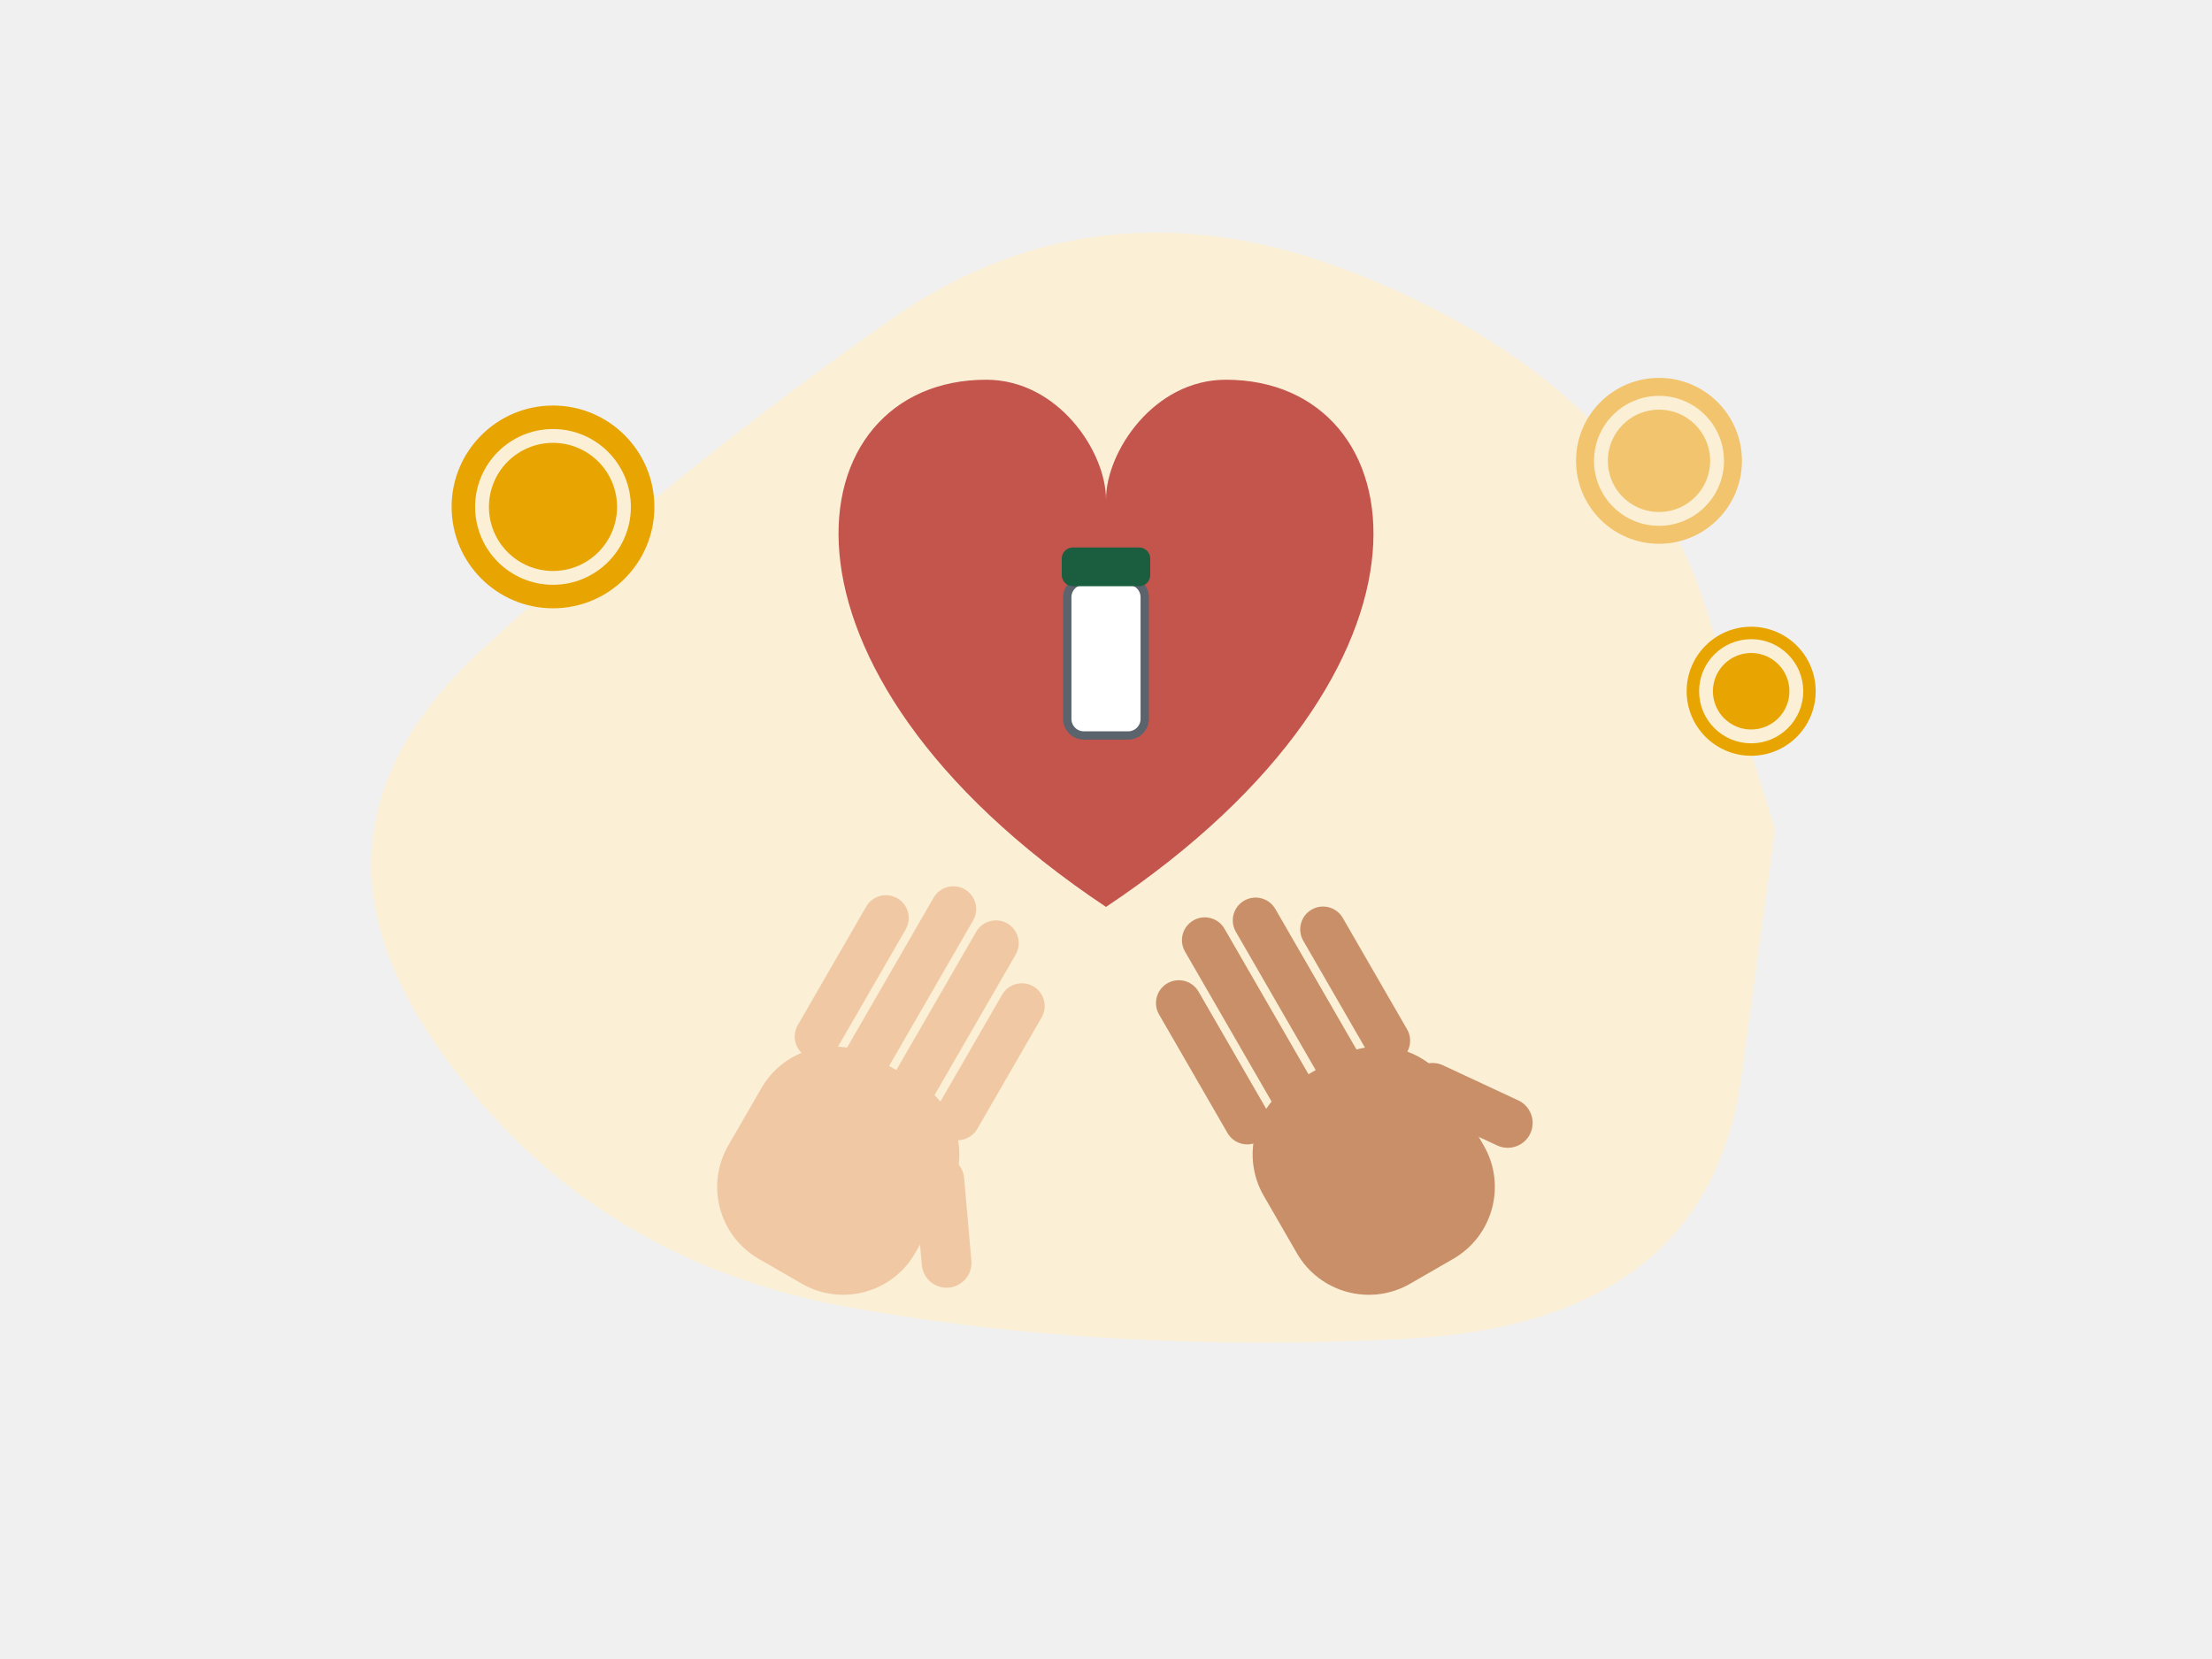
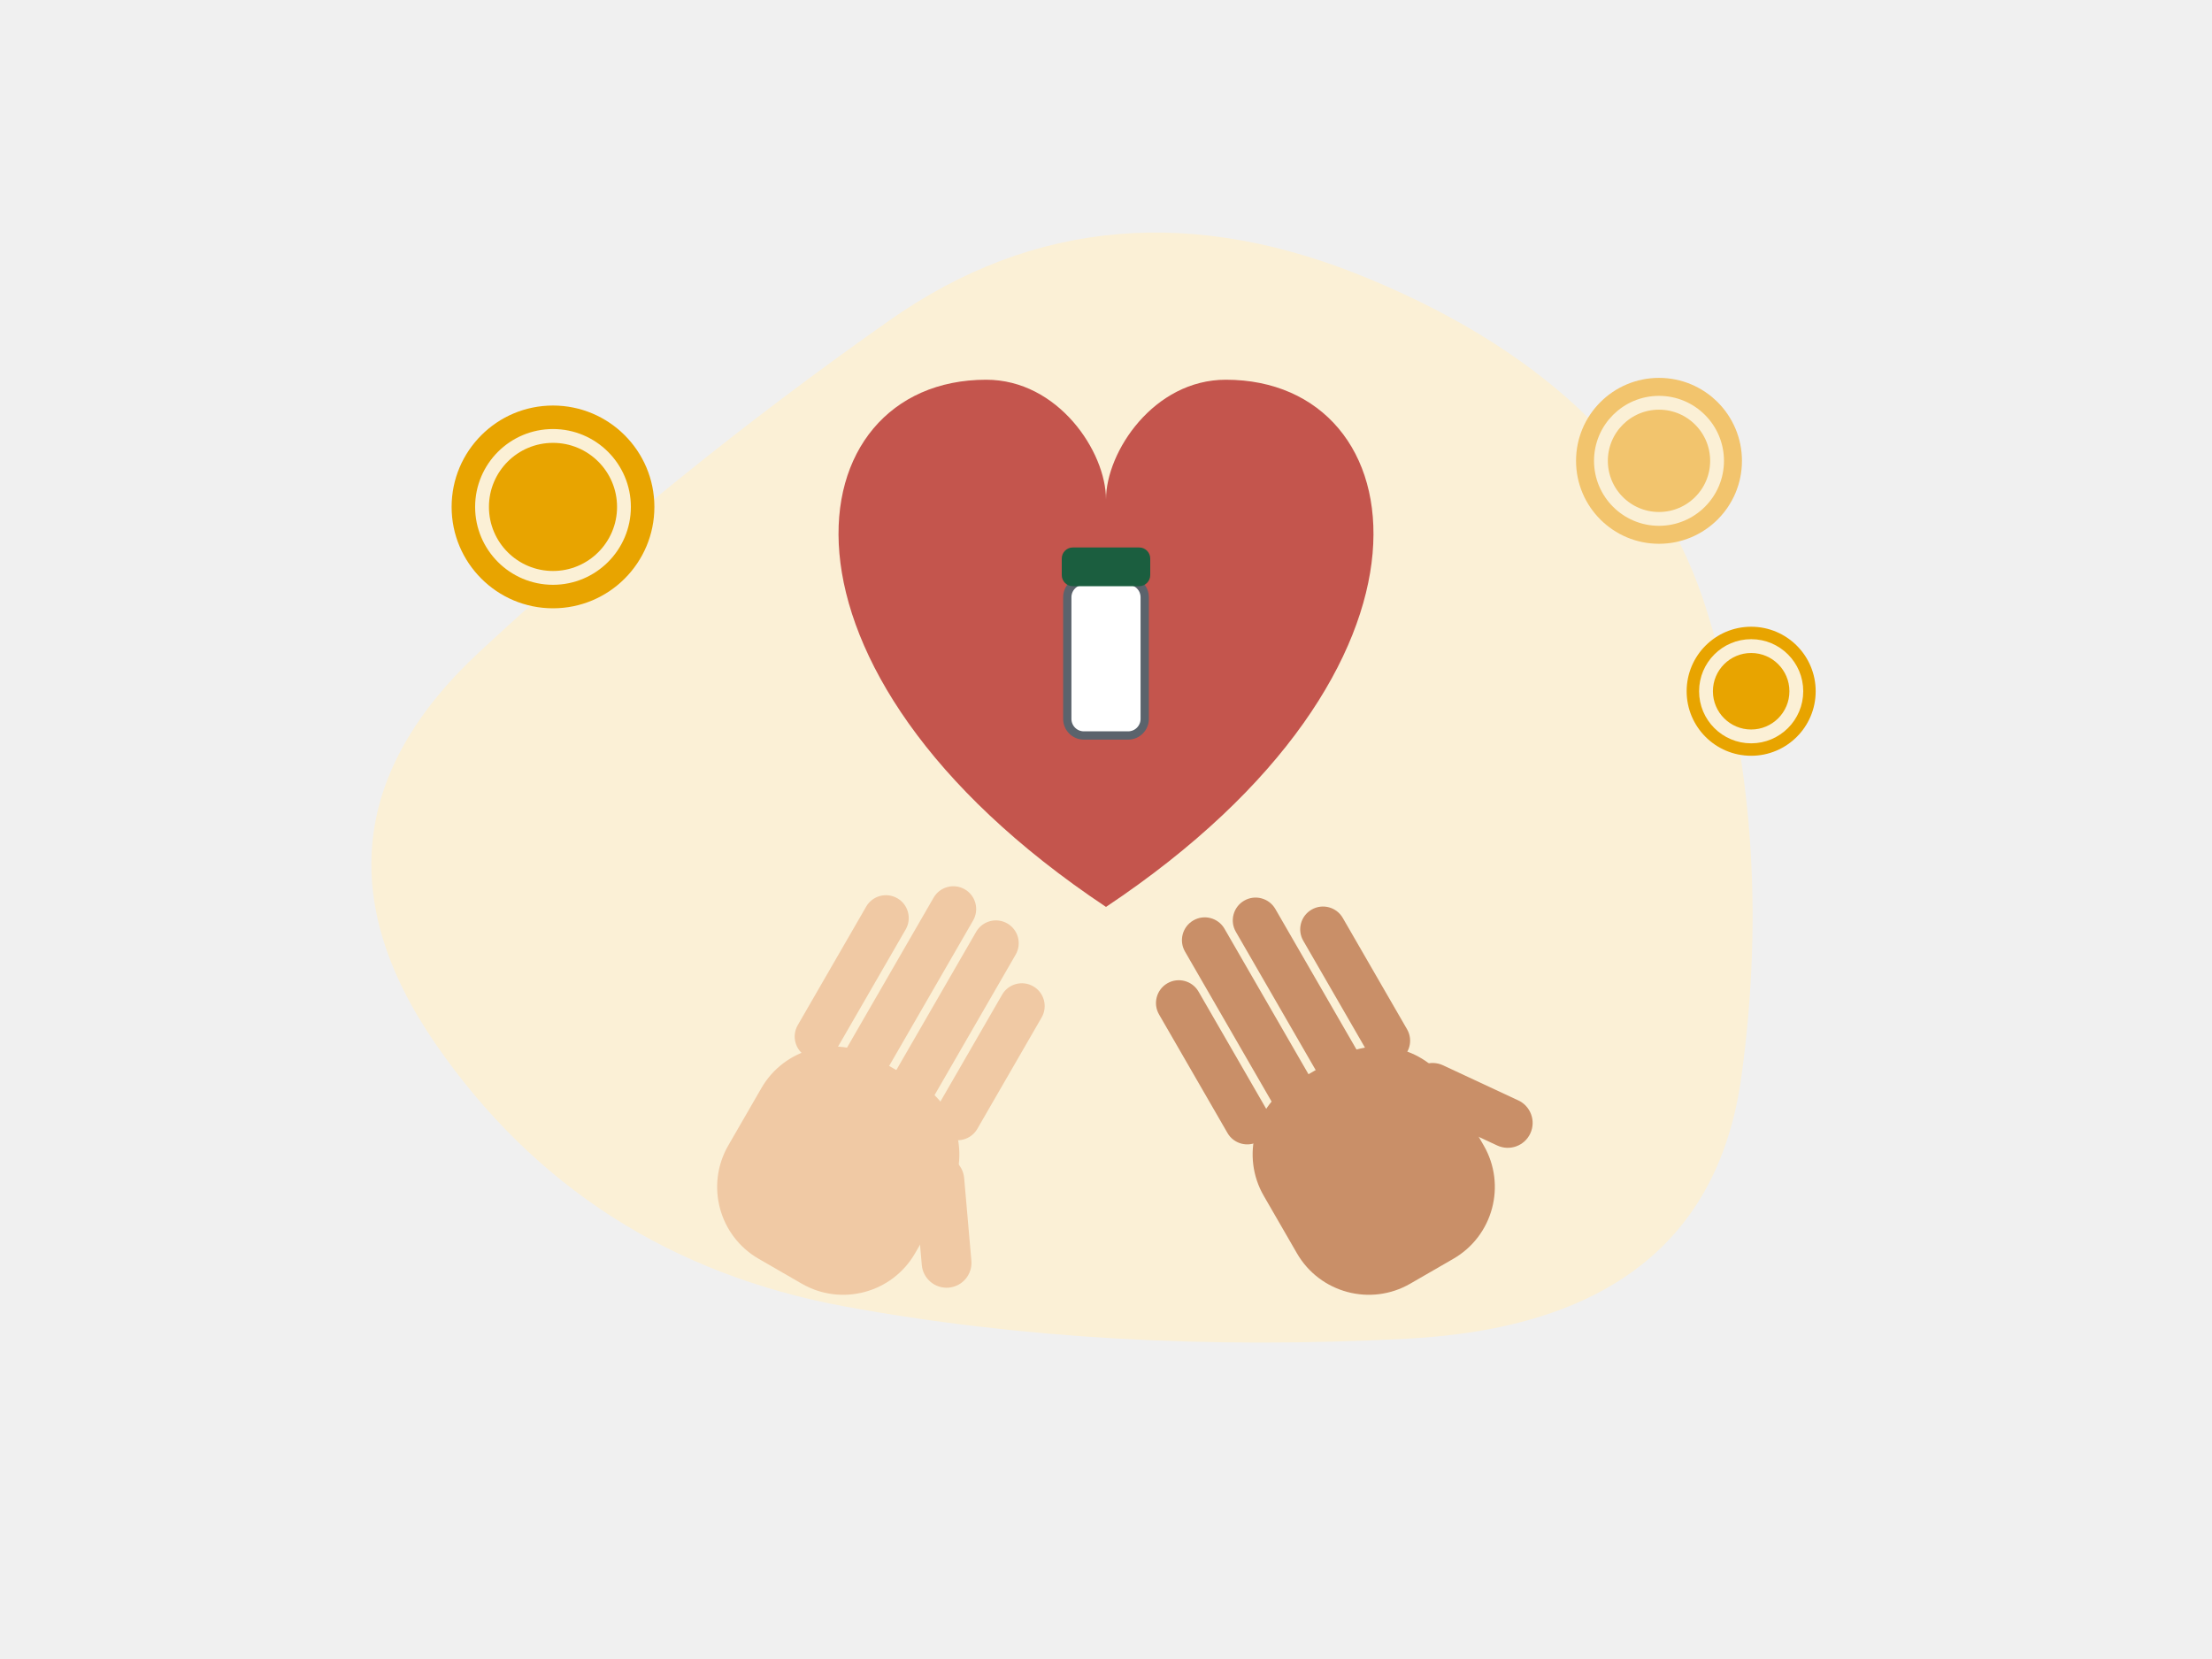
<svg xmlns="http://www.w3.org/2000/svg" viewBox="0 0 480 360" width="480" height="360" role="img" aria-labelledby="t">
-   <path d="M385.2 180 Q385.2 180 377.9 233.5 Q370.6 287.1 305.3 290.5 Q240 293.9 183.3 283.5 Q126.6 273 94.5 226.5 Q62.5 180 104.1 141.4 Q145.8 102.7 192.9 69.6 Q240 36.4 297.8 60.8 Q355.7 85.1 370.4 132.6 Z" fill="#fbf0d6" />
+   <path d="M370.4 132.6 Q385.2 180 377.9 233.5 Q370.6 287.1 305.3 290.5 Q240 293.9 183.3 283.5 Q126.6 273 94.5 226.5 Q62.5 180 104.1 141.4 Q145.8 102.7 192.9 69.6 Q240 36.4 297.8 60.8 Q355.7 85.1 370.4 132.6 Z" fill="#fbf0d6" />
  <g transform="translate(190 240) rotate(30) scale(0.9)">
    <rect x="-26" y="-10" width="52" height="56" rx="20" fill="#f0c9a4" />
    <rect x="-26" y="-46" width="11" height="44" rx="5.5" fill="#f0c9a4" />
    <rect x="-13" y="-56" width="11" height="54" rx="5.5" fill="#f0c9a4" />
    <rect x="0" y="-54" width="11" height="52" rx="5.5" fill="#f0c9a4" />
    <rect x="13" y="-44" width="11" height="42" rx="5.5" fill="#f0c9a4" />
    <rect x="22" y="0" width="12" height="32" rx="6" fill="#f0c9a4" transform="rotate(-35 28 16)" />
  </g>
  <g transform="translate(290 240) rotate(-30) scale(0.9)">
    <rect x="-26" y="-10" width="52" height="56" rx="20" fill="#c98f68" />
    <rect x="-26" y="-46" width="11" height="44" rx="5.5" fill="#c98f68" />
    <rect x="-13" y="-56" width="11" height="54" rx="5.5" fill="#c98f68" />
    <rect x="0" y="-54" width="11" height="52" rx="5.5" fill="#c98f68" />
    <rect x="13" y="-44" width="11" height="42" rx="5.5" fill="#c98f68" />
    <rect x="22" y="0" width="12" height="32" rx="6" fill="#c98f68" transform="rotate(-35 28 16)" />
  </g>
  <path transform="translate(240 150) scale(2.6)" d="M0 18 C-30 -2 -26 -26 -10 -26 C-4 -26 0 -20 0 -16 C0 -20 4 -26 10 -26 C26 -26 30 -2 0 18Z" fill="#c4554d" />
  <g transform="translate(240 150) scale(0.6)">
    <rect x="-14" y="-40" width="28" height="56" rx="6" fill="#ffffff" stroke="#5b636c" stroke-width="3" />
    <rect x="-11" y="-10" width="22" height="23" rx="3" fill="#ffffff" />
    <rect x="-16" y="-52" width="32" height="14" rx="4" fill="#1b5e3f" />
  </g>
  <g>
    <circle cx="120" cy="110" r="22" fill="#e8a400" />
    <circle cx="120" cy="110" r="15.4" fill="none" stroke="#fbf0d6" stroke-width="3" />
  </g>
  <g>
    <circle cx="360" cy="100" r="18" fill="#f2c46d" />
    <circle cx="360" cy="100" r="12.6" fill="none" stroke="#fbf0d6" stroke-width="3" />
  </g>
  <g>
    <circle cx="380" cy="150" r="14" fill="#e8a400" />
    <circle cx="380" cy="150" r="9.8" fill="none" stroke="#fbf0d6" stroke-width="3" />
  </g>
</svg>
